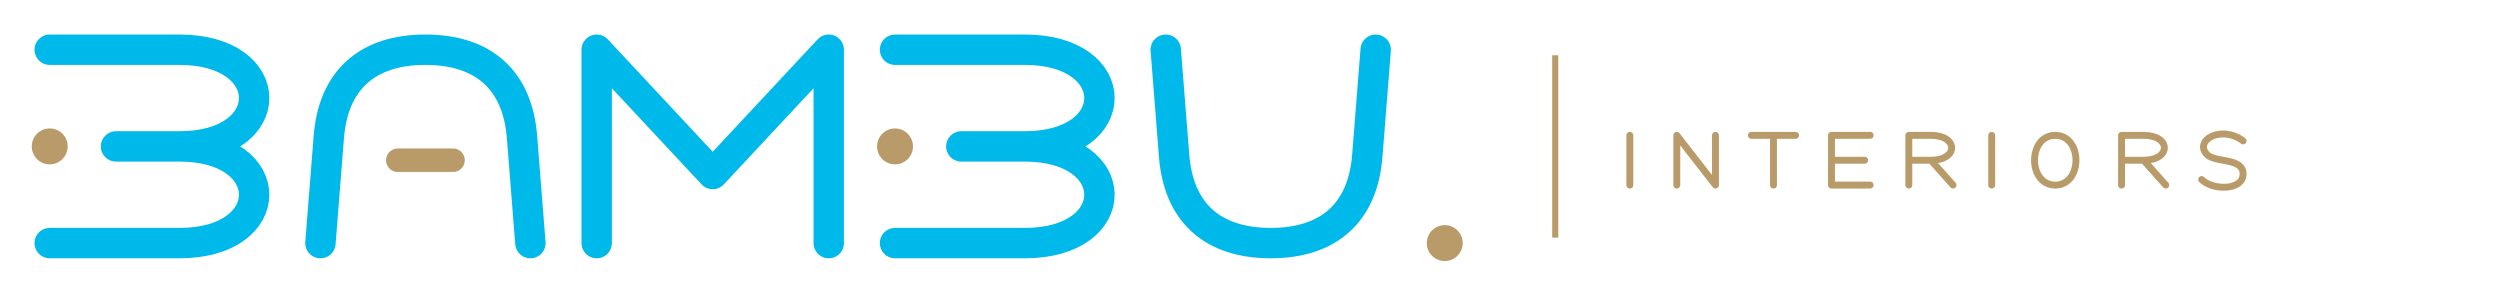
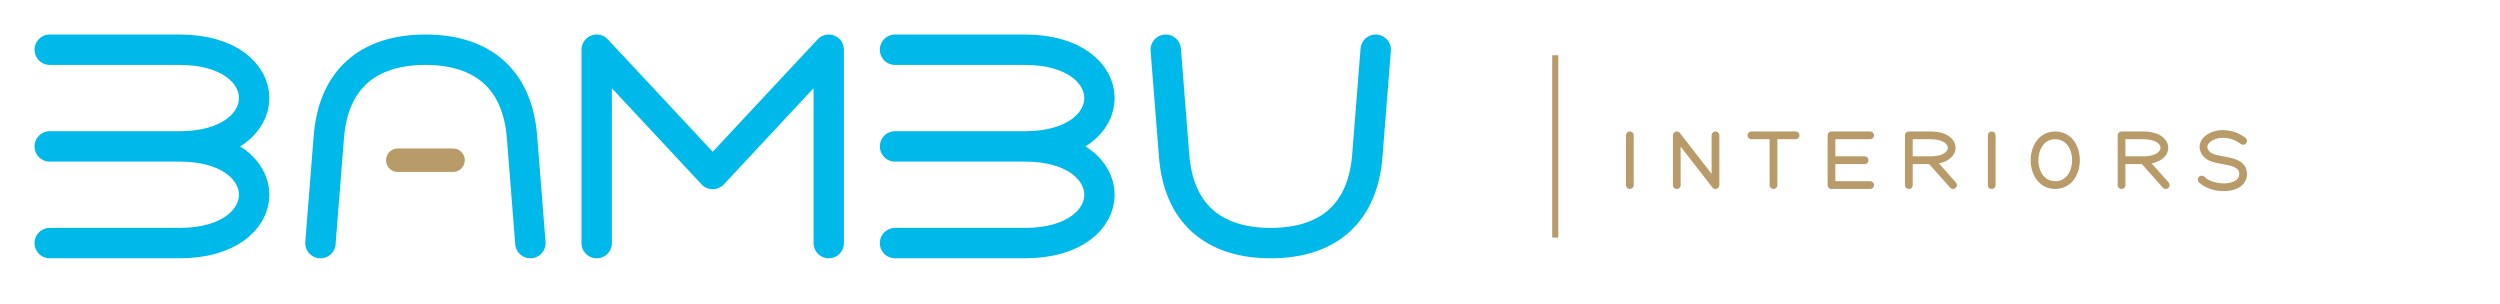
<svg xmlns="http://www.w3.org/2000/svg" width="1810" height="220" viewBox="0 0 905 110" role="img" aria-label="BAMBU Interiors">
  <g fill="none" stroke="#00B9EB" stroke-width="11" stroke-linecap="round" stroke-linejoin="round">
-     <path d="M18 18 H65 C101 18 101 53 65 53 H42 M42 53 H65 C101 53 101 88 65 88 H18" />
+     <path d="M18 18 H65 C101 18 101 53 65 53 H18 M18 53 H65 C101 53 101 88 65 88 H18" />
    <path d="M0 70 L3 32 C4.5 11 17 0 38 0 C59 0 71.5 11 73 32 L76 70" transform="translate(116 18)" />
    <path d="M216 88 V18 L258 63 L300 18 V88" />
-     <path d="M324 18 H371 C407 18 407 53 371 53 H348 M348 53 H371 C407 53 407 88 371 88 H324" />
+     <path d="M324 18 H371 C407 18 407 53 371 53 H324 M324 53 H371 C407 53 407 88 371 88 H324" />
    <path d="M0 70 L3 32 C4.5 11 17 0 38 0 C59 0 71.5 11 73 32 L76 70" transform="translate(498 88) rotate(180)" />
  </g>
  <path d="M144 58 H164" stroke="#B89B68" stroke-width="8.5" stroke-linecap="round" fill="none" />
-   <circle cx="18" cy="53" r="6.5" fill="#B89B68" />
-   <circle cx="324" cy="53" r="6.5" fill="#B89B68" />
-   <circle cx="523" cy="88" r="6.5" fill="#B89B68" />
  <path d="M563 20 V86" stroke="#B89B68" stroke-width="2.2" fill="none" />
-   <g transform="translate(590 49)" stroke="#B89B68" stroke-width="2.5" fill="none" stroke-linecap="round" stroke-linejoin="round">
+   <g transform="translate(590 49)" stroke="#B89B68" stroke-width="2.8" fill="none" stroke-linecap="round" stroke-linejoin="round">
    <path d="M0 0 V18 M17 18 V0 L31 18 V0 M44 0 H60 M52 0 V18 M73 0 H87 M73 0 V18 H87 M73 9 H85 M101 18 V0 H109 C119 0 119 9 109 9 H101 M109 9 L117 18 M131 0 V18 M154 0 C144 0 144 18 154 18 C164 18 164 0 154 0 M178 18 V0 H186 C196 0 196 9 186 9 H178 M186 9 L194 18 M222 2 C214 -4 204 2 209 7 C212 10 222 8 222 14 C222 20 211 20 207 16" />
  </g>
</svg>
